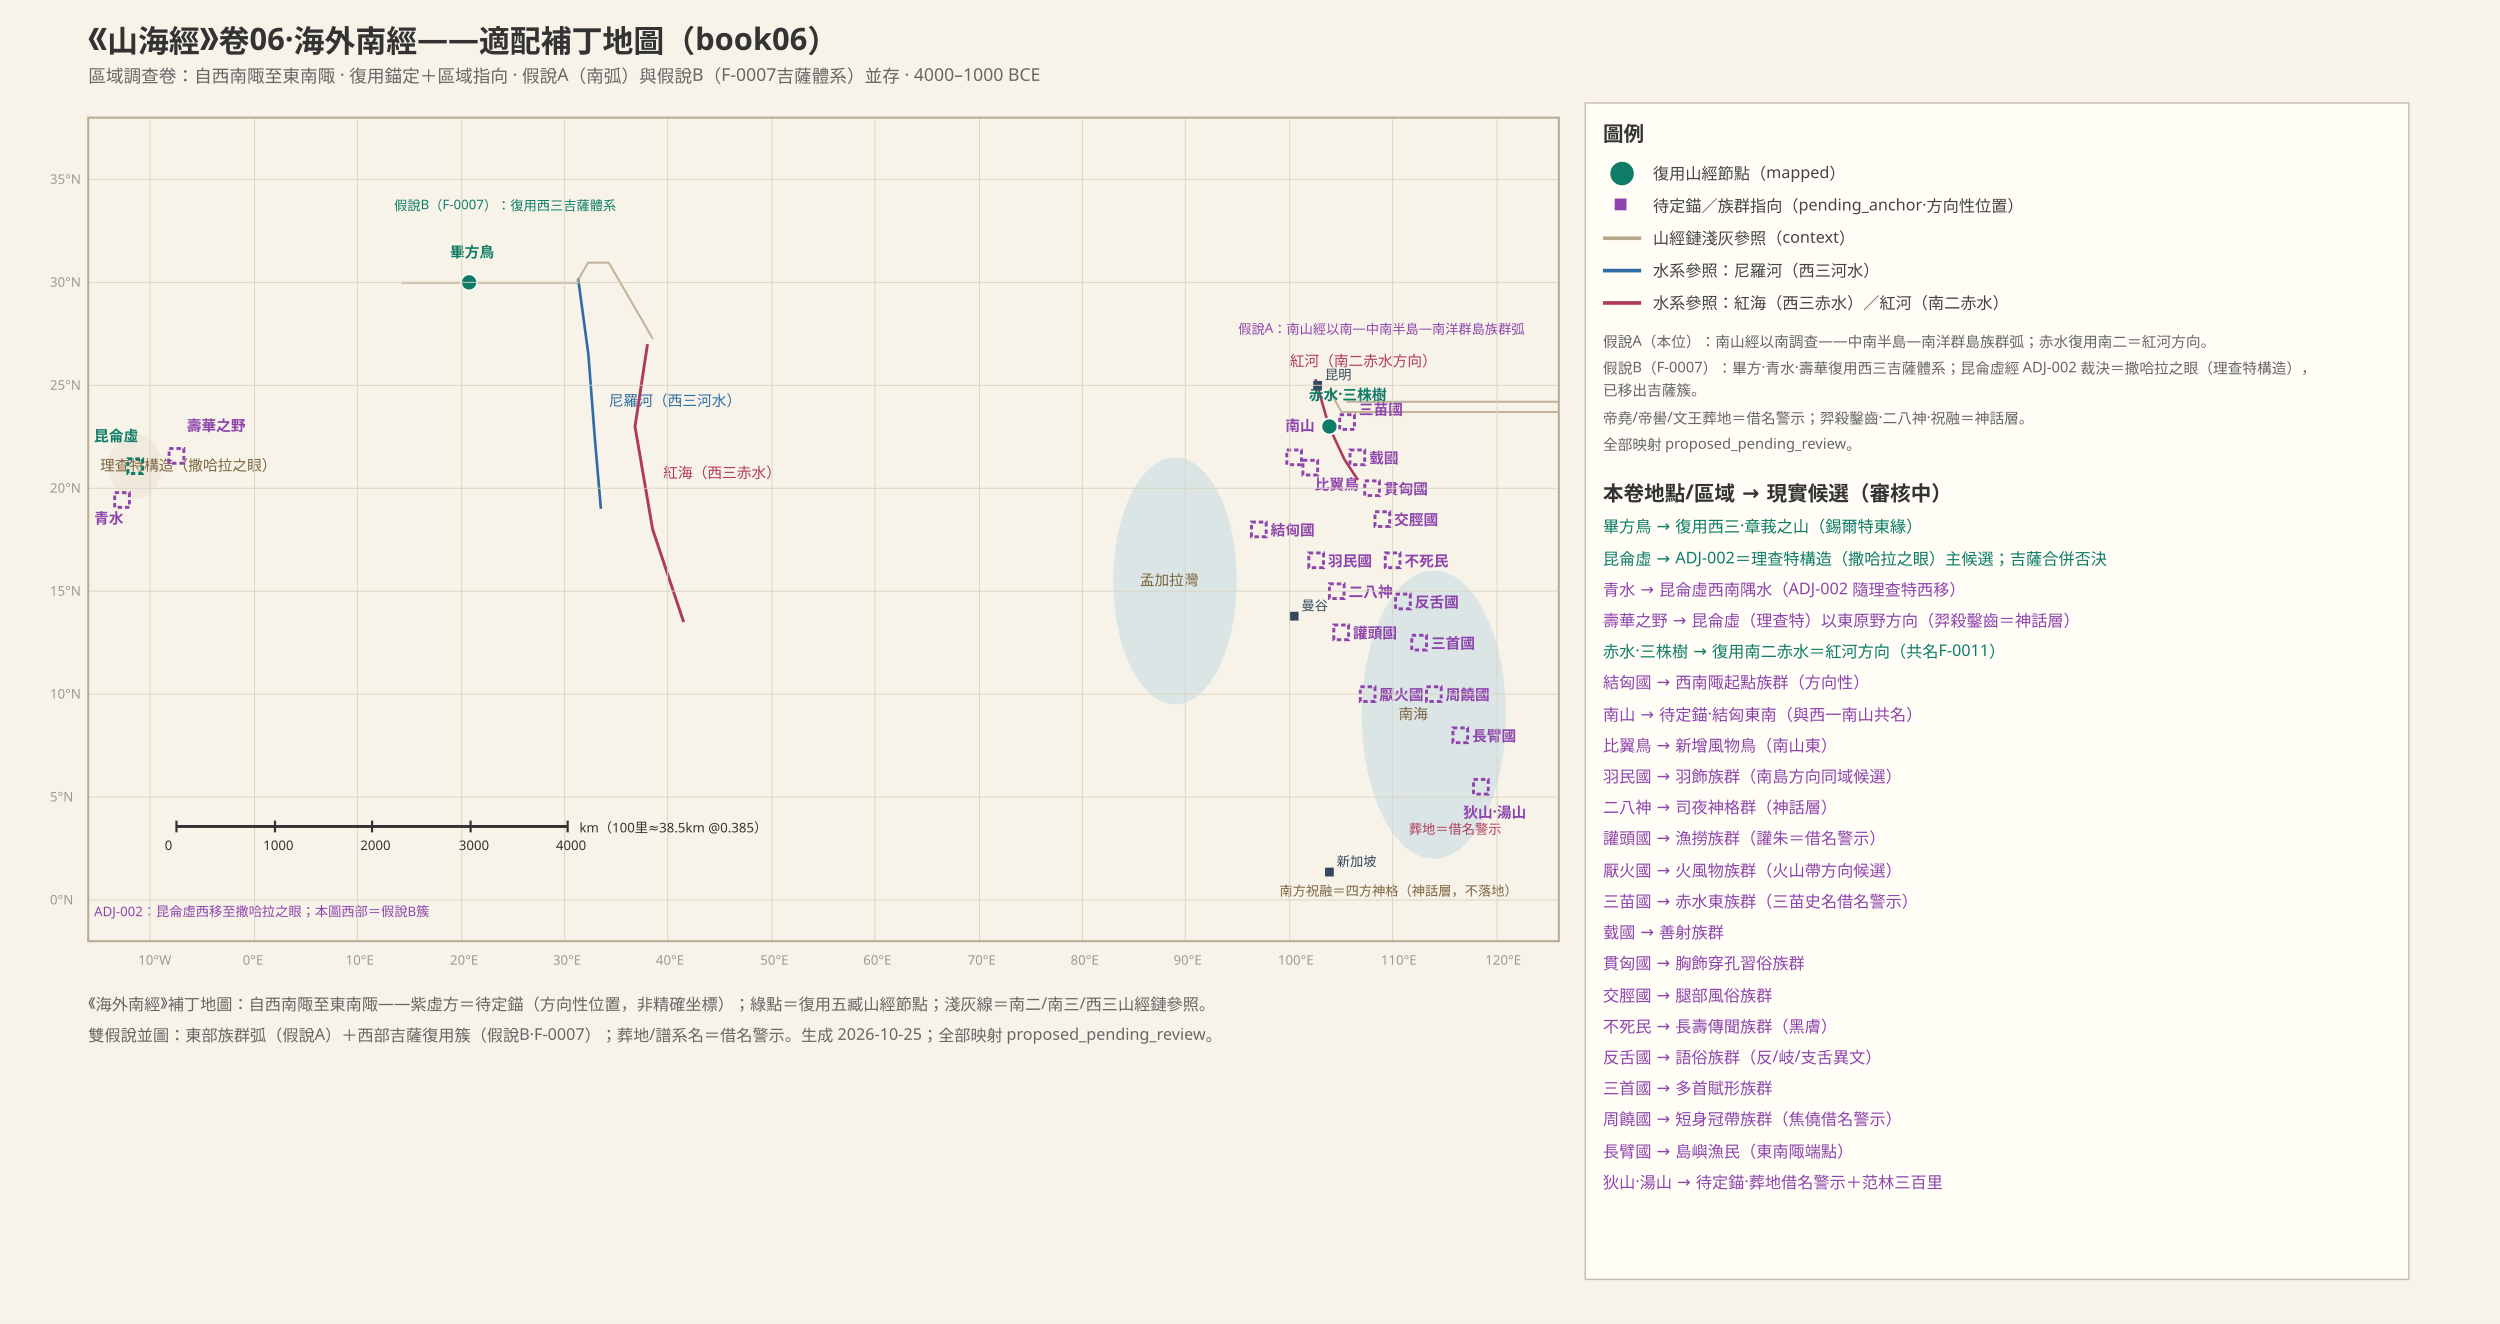
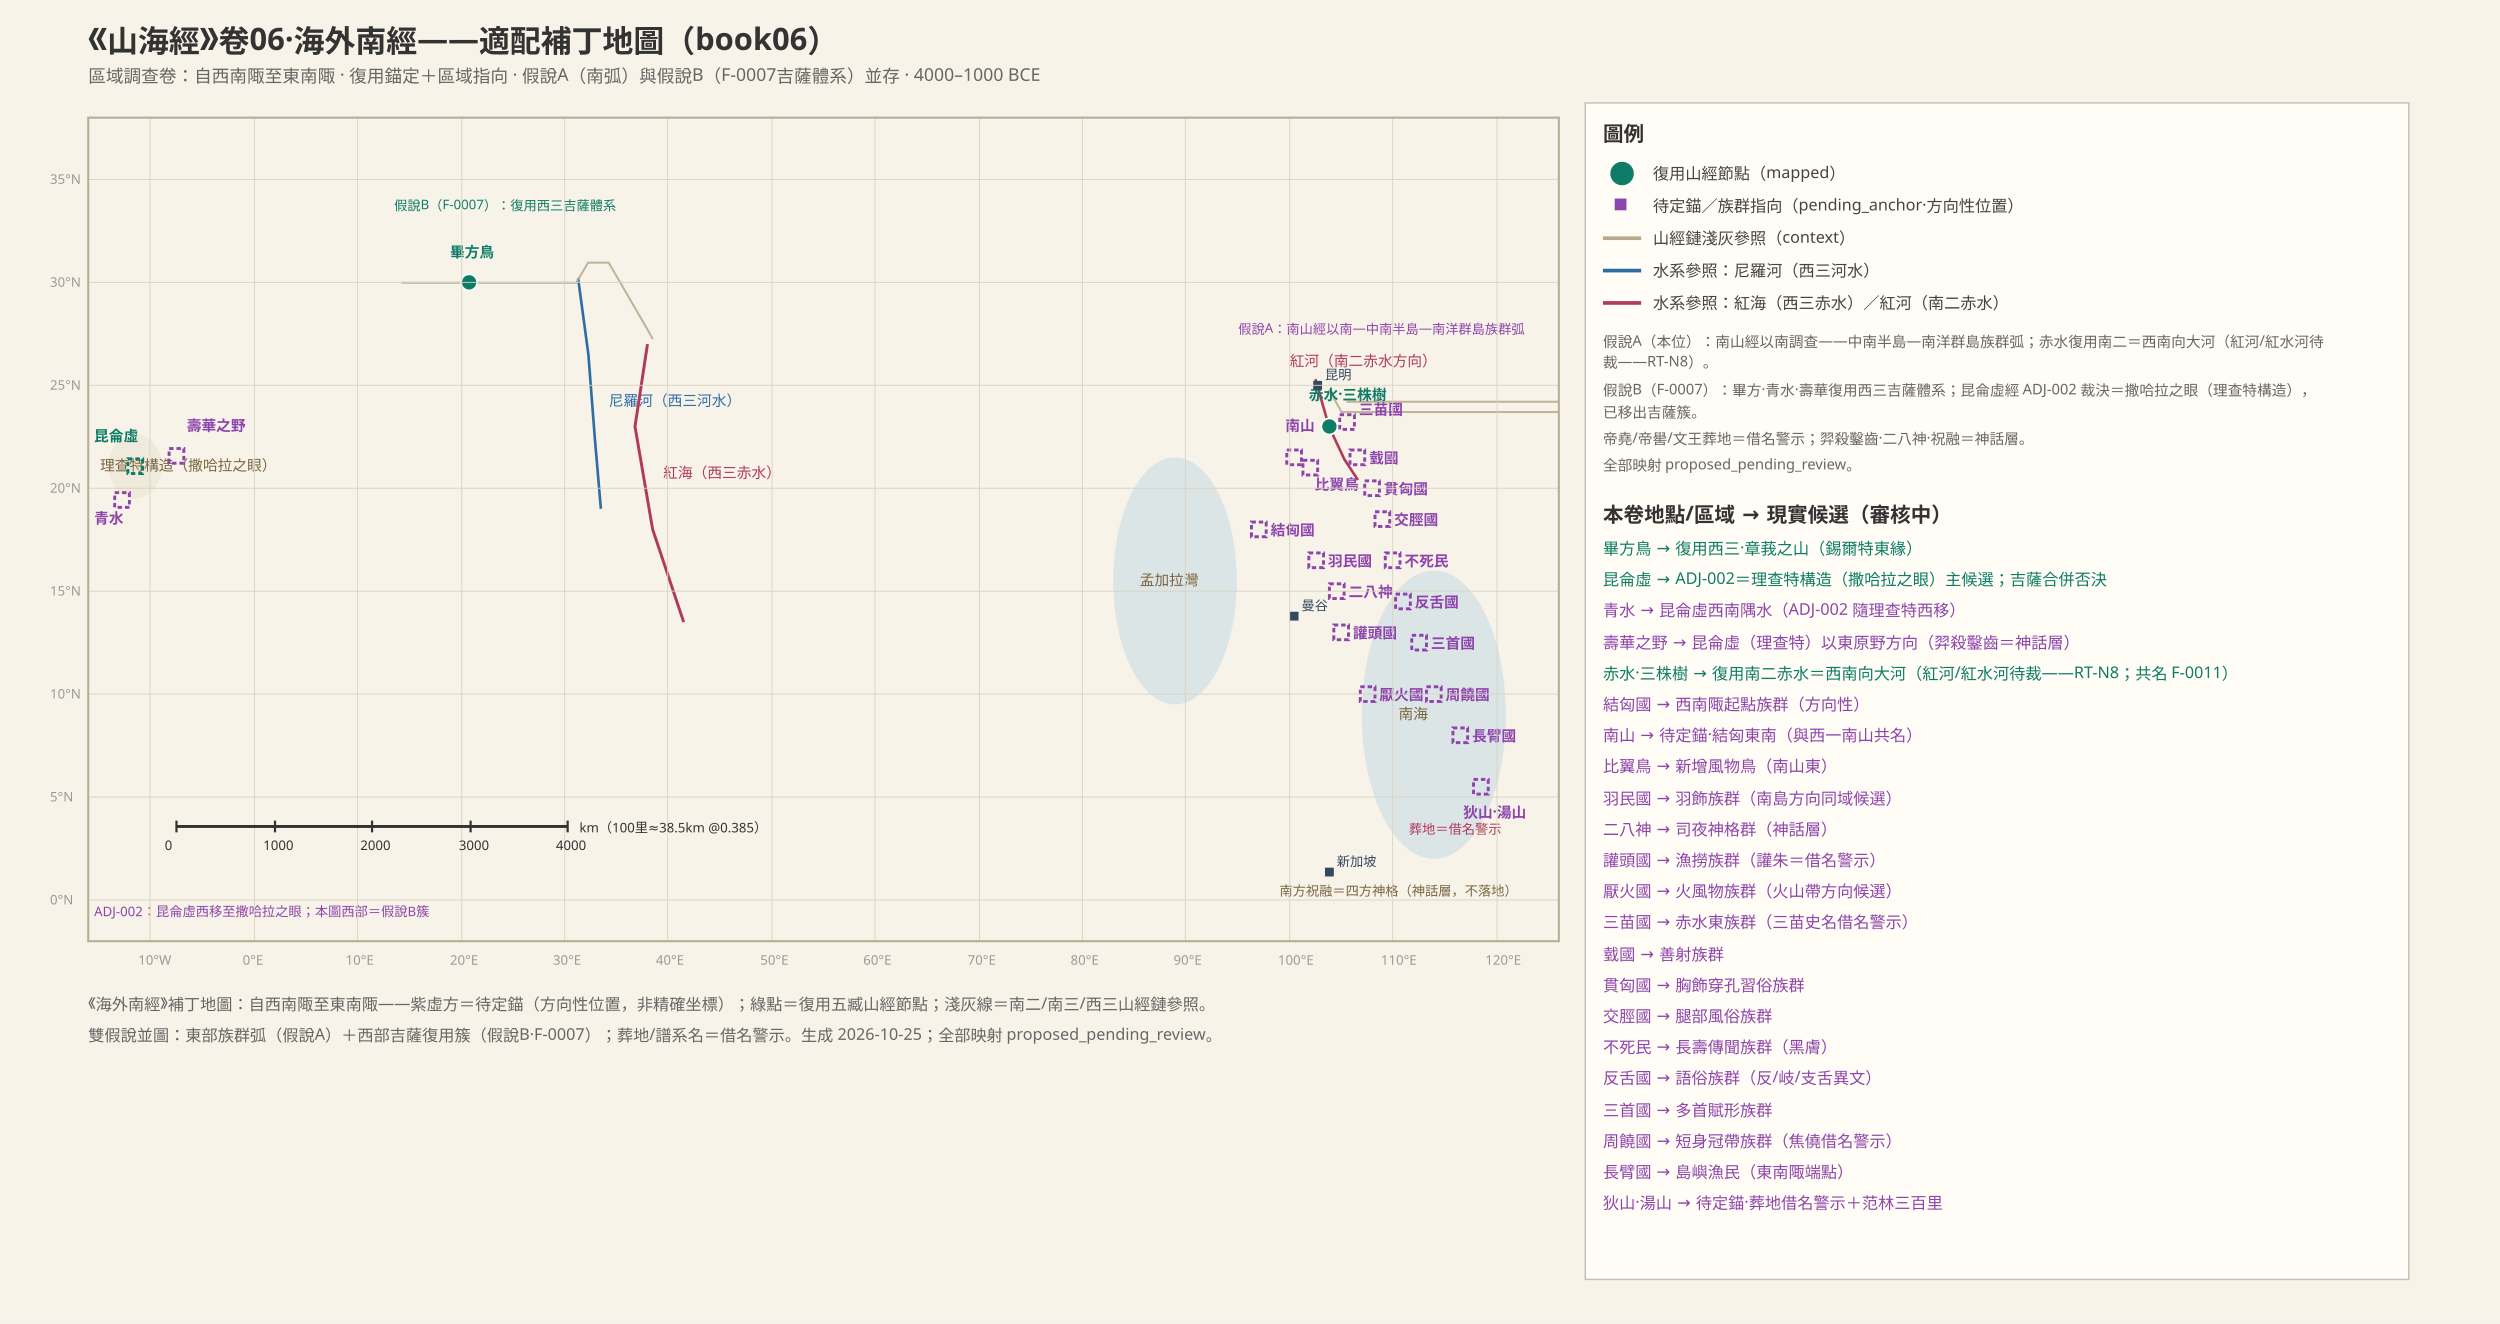
<svg xmlns="http://www.w3.org/2000/svg" width="1700" height="900" font-family="PingFang SC, Hiragino Sans GB, Microsoft YaHei, sans-serif">
  <rect width="1700" height="900" fill="#f7f3e8" />
  <clipPath id="mapclip">
    <rect x="60" y="80" width="1000" height="560" />
  </clipPath>
  <defs>
    <clipPath id="mapclip">
      <rect x="60" y="80" width="1000" height="560" />
    </clipPath>
    <pattern id="sand" width="8" height="8" patternUnits="userSpaceOnUse">
      <rect width="8" height="8" fill="#efe3c0" />
      <circle cx="2" cy="2" r="0.8" fill="#d6b96a" />
      <circle cx="6" cy="6" r="0.8" fill="#d6b96a" />
    </pattern>
  </defs>
  <text x="60" y="34" font-size="21" font-weight="bold" fill="#333">《山海經》卷06·海外南經——適配補丁地圖（book06）</text>
  <text x="60" y="56" font-size="12" fill="#666">區域調查卷：自西南陬至東南陬 · 復用錨定＋區域指向 · 假說A（南弧）與假說B（F-0007吉薩體系）並存 · 4000–1000 BCE</text>
  <g clip-path="url(#mapclip)">
    <polyline points="393.1,189.2 400.1,241.0 404.4,297.0 408.6,346.0" fill="none" stroke="#2e6da4" stroke-width="1.8" />
    <text x="414" y="276" font-size="10" fill="#2e6da4">尼羅河（西三河水）</text>
    <polyline points="440.3,234.0 431.8,290.0 443.8,360.0 464.9,423.0" fill="none" stroke="#b03a5b" stroke-width="2.0" />
    <text x="451" y="325" font-size="10" fill="#b03a5b">紅海（西三赤水）</text>
    <polyline points="894.5,257.8 903.7,290.0 914.2,312.4 923.4,326.4" fill="none" stroke="#b03a5b" stroke-width="1.8" />
    <text x="877" y="249" font-size="10" fill="#b03a5b">紅河（南二赤水方向）</text>
    <ellipse cx="975" cy="486" rx="49" ry="98" fill="#a9cce3" opacity="0.35" />
    <text x="951" y="489" font-size="10" fill="#7a6540">南海</text>
    <ellipse cx="799" cy="395" rx="42" ry="84" fill="#a9cce3" opacity="0.35" />
    <text x="775" y="398" font-size="10" fill="#7a6540">孟加拉灣</text>
    <ellipse cx="92" cy="317" rx="18" ry="22" fill="#e2d9c8" opacity="0.35" />
    <text x="68" y="320" font-size="10" fill="#7a6540">理查特構造（撒哈拉之眼）</text>
    <polyline points="903.7,264.8 912.2,280.2 921.3,280.2 930.7,280.2 940.6,280.2 951.4,280.2 964.8,280.2 978.2,280.2 991.6,280.2 1005.1,280.2 1018.5,280.2 1031.9,280.2 1042.6,280.2 1053.4,280.2 1066.8,280.2 1080.2,280.2 1093.6,280.2" fill="none" stroke="#b7a98c" stroke-width="1.4" opacity="0.85" />
    <polyline points="915.6,273.2 929.0,273.2 942.3,273.2 955.7,273.2 966.4,273.2 977.0,273.2 990.4,273.2 1003.7,273.2 1017.1,273.2 1027.8,273.2 1037.7,273.2 1053.2,273.2 1068.7,273.2" fill="none" stroke="#b7a98c" stroke-width="1.4" opacity="0.85" />
    <polyline points="443.9,230.5 438.0,220.1 430.6,207.4 422.3,193.0 413.9,178.6 408.9,178.6 399.9,178.6 391.9,192.3 381.5,192.3 370.3,192.3 364.6,192.3 354.8,192.3 341.3,192.3 332.9,192.3 327.3,192.3 319.4,192.3 310.9,192.3 305.3,192.3 299.2,192.3 293.8,192.3 283.9,192.3 275.8,192.3 273.0,192.3" fill="none" stroke="#b7a98c" stroke-width="1.4" opacity="0.85" />
    <text x="842" y="227" font-size="9" fill="#8e44ad">假說A：南山經以南—中南半島—南洋群島族群弧</text>
    <text x="268" y="143" font-size="9" fill="#0e7c66">假說B（F-0007）：復用西三吉薩體系</text>
    <text x="870" y="609" font-size="9" fill="#7a6540">南方祝融＝四方神格（神話層，不落地）</text>
    <text x="958" y="567" font-size="9" fill="#b03a5b">葬地＝借名警示</text>
    <text x="64" y="623" font-size="9" fill="#8e44ad">ADJ-002：昆侖虛西移至撒哈拉之眼；本圖西部＝假說B簇</text>
    <circle cx="319" cy="192" r="5.5" fill="#0e7c66" stroke="#fff" stroke-width="1.2" />
    <text x="306" y="175" font-size="10" font-weight="bold" fill="#0e7c66">畢方鳥</text>
    <rect x="87" y="312" width="10" height="10" fill="none" stroke="#0e7c66" stroke-width="2" stroke-dasharray="3 2" />
    <text x="64" y="300" font-size="10" font-weight="bold" fill="#0e7c66">昆侖虛</text>
    <rect x="78" y="335" width="10" height="10" fill="none" stroke="#8e44ad" stroke-width="2" stroke-dasharray="3 2" />
    <text x="64" y="356" font-size="10" font-weight="bold" fill="#8e44ad">青水</text>
    <rect x="115" y="305" width="10" height="10" fill="none" stroke="#8e44ad" stroke-width="2" stroke-dasharray="3 2" />
    <text x="127" y="293" font-size="10" font-weight="bold" fill="#8e44ad">壽華之野</text>
    <circle cx="904" cy="290" r="5.5" fill="#0e7c66" stroke="#fff" stroke-width="1.2" />
    <text x="890" y="272" font-size="10" font-weight="bold" fill="#0e7c66">赤水·三株樹</text>
    <rect x="851" y="355" width="10" height="10" fill="none" stroke="#8e44ad" stroke-width="2" stroke-dasharray="3 2" />
    <text x="864" y="364" font-size="10" font-weight="bold" fill="#8e44ad">結匈國</text>
    <rect x="875" y="306" width="10" height="10" fill="none" stroke="#8e44ad" stroke-width="2" stroke-dasharray="3 2" />
    <text x="874" y="293" font-size="10" font-weight="bold" fill="#8e44ad">南山</text>
    <rect x="886" y="313" width="10" height="10" fill="none" stroke="#8e44ad" stroke-width="2" stroke-dasharray="3 2" />
    <text x="894" y="333" font-size="10" font-weight="bold" fill="#8e44ad">比翼鳥</text>
    <rect x="890" y="376" width="10" height="10" fill="none" stroke="#8e44ad" stroke-width="2" stroke-dasharray="3 2" />
    <text x="903" y="385" font-size="10" font-weight="bold" fill="#8e44ad">羽民國</text>
    <rect x="904" y="397" width="10" height="10" fill="none" stroke="#8e44ad" stroke-width="2" stroke-dasharray="3 2" />
    <text x="917" y="406" font-size="10" font-weight="bold" fill="#8e44ad">二八神</text>
    <rect x="907" y="425" width="10" height="10" fill="none" stroke="#8e44ad" stroke-width="2" stroke-dasharray="3 2" />
    <text x="920" y="434" font-size="10" font-weight="bold" fill="#8e44ad">讙頭國</text>
    <rect x="925" y="467" width="10" height="10" fill="none" stroke="#8e44ad" stroke-width="2" stroke-dasharray="3 2" />
    <text x="938" y="476" font-size="10" font-weight="bold" fill="#8e44ad">厭火國</text>
    <rect x="911" y="282" width="10" height="10" fill="none" stroke="#8e44ad" stroke-width="2" stroke-dasharray="3 2" />
    <text x="924" y="282" font-size="10" font-weight="bold" fill="#8e44ad">三苗國</text>
    <rect x="918" y="306" width="10" height="10" fill="none" stroke="#8e44ad" stroke-width="2" stroke-dasharray="3 2" />
    <text x="931" y="315" font-size="10" font-weight="bold" fill="#8e44ad">臷國</text>
    <rect x="928" y="327" width="10" height="10" fill="none" stroke="#8e44ad" stroke-width="2" stroke-dasharray="3 2" />
    <text x="941" y="336" font-size="10" font-weight="bold" fill="#8e44ad">貫匈國</text>
    <rect x="935" y="348" width="10" height="10" fill="none" stroke="#8e44ad" stroke-width="2" stroke-dasharray="3 2" />
    <text x="948" y="357" font-size="10" font-weight="bold" fill="#8e44ad">交脛國</text>
    <rect x="942" y="376" width="10" height="10" fill="none" stroke="#8e44ad" stroke-width="2" stroke-dasharray="3 2" />
    <text x="955" y="385" font-size="10" font-weight="bold" fill="#8e44ad">不死民</text>
    <rect x="949" y="404" width="10" height="10" fill="none" stroke="#8e44ad" stroke-width="2" stroke-dasharray="3 2" />
    <text x="962" y="413" font-size="10" font-weight="bold" fill="#8e44ad">反舌國</text>
    <rect x="960" y="432" width="10" height="10" fill="none" stroke="#8e44ad" stroke-width="2" stroke-dasharray="3 2" />
    <text x="973" y="441" font-size="10" font-weight="bold" fill="#8e44ad">三首國</text>
    <rect x="970" y="467" width="10" height="10" fill="none" stroke="#8e44ad" stroke-width="2" stroke-dasharray="3 2" />
    <text x="983" y="476" font-size="10" font-weight="bold" fill="#8e44ad">周饒國</text>
    <rect x="988" y="495" width="10" height="10" fill="none" stroke="#8e44ad" stroke-width="2" stroke-dasharray="3 2" />
    <text x="1001" y="504" font-size="10" font-weight="bold" fill="#8e44ad">長臂國</text>
    <rect x="1002" y="530" width="10" height="10" fill="none" stroke="#8e44ad" stroke-width="2" stroke-dasharray="3 2" />
    <text x="995" y="556" font-size="10" font-weight="bold" fill="#8e44ad">狄山·湯山</text>
    <rect x="893" y="259" width="6" height="6" fill="#34495e" />
    <text x="901" y="258" font-size="9" fill="#34495e">昆明</text>
    <rect x="877" y="416" width="6" height="6" fill="#34495e" />
    <text x="885" y="415" font-size="9" fill="#34495e">曼谷</text>
    <rect x="901" y="590" width="6" height="6" fill="#34495e" />
    <text x="909" y="589" font-size="9" fill="#34495e">新加坡</text>
  </g>
  <line x1="102" y1="640" x2="102" y2="80" stroke="#d9d2c0" stroke-width="0.6" />
  <text x="94" y="656" font-size="9" fill="#999">10°W</text>
  <line x1="173" y1="640" x2="173" y2="80" stroke="#d9d2c0" stroke-width="0.6" />
  <text x="165" y="656" font-size="9" fill="#999">0°E</text>
  <line x1="243" y1="640" x2="243" y2="80" stroke="#d9d2c0" stroke-width="0.6" />
  <text x="235" y="656" font-size="9" fill="#999">10°E</text>
  <line x1="314" y1="640" x2="314" y2="80" stroke="#d9d2c0" stroke-width="0.6" />
  <text x="306" y="656" font-size="9" fill="#999">20°E</text>
  <line x1="384" y1="640" x2="384" y2="80" stroke="#d9d2c0" stroke-width="0.6" />
  <text x="376" y="656" font-size="9" fill="#999">30°E</text>
  <line x1="454" y1="640" x2="454" y2="80" stroke="#d9d2c0" stroke-width="0.6" />
  <text x="446" y="656" font-size="9" fill="#999">40°E</text>
  <line x1="525" y1="640" x2="525" y2="80" stroke="#d9d2c0" stroke-width="0.6" />
  <text x="517" y="656" font-size="9" fill="#999">50°E</text>
  <line x1="595" y1="640" x2="595" y2="80" stroke="#d9d2c0" stroke-width="0.6" />
  <text x="587" y="656" font-size="9" fill="#999">60°E</text>
  <line x1="666" y1="640" x2="666" y2="80" stroke="#d9d2c0" stroke-width="0.6" />
  <text x="658" y="656" font-size="9" fill="#999">70°E</text>
  <line x1="736" y1="640" x2="736" y2="80" stroke="#d9d2c0" stroke-width="0.6" />
  <text x="728" y="656" font-size="9" fill="#999">80°E</text>
  <line x1="806" y1="640" x2="806" y2="80" stroke="#d9d2c0" stroke-width="0.6" />
  <text x="798" y="656" font-size="9" fill="#999">90°E</text>
  <line x1="877" y1="640" x2="877" y2="80" stroke="#d9d2c0" stroke-width="0.6" />
  <text x="869" y="656" font-size="9" fill="#999">100°E</text>
  <line x1="947" y1="640" x2="947" y2="80" stroke="#d9d2c0" stroke-width="0.6" />
  <text x="939" y="656" font-size="9" fill="#999">110°E</text>
  <line x1="1018" y1="640" x2="1018" y2="80" stroke="#d9d2c0" stroke-width="0.6" />
  <text x="1010" y="656" font-size="9" fill="#999">120°E</text>
  <line x1="60" y1="612" x2="1060" y2="612" stroke="#d9d2c0" stroke-width="0.6" />
  <text x="34" y="615" font-size="9" fill="#999">0°N</text>
  <line x1="60" y1="542" x2="1060" y2="542" stroke="#d9d2c0" stroke-width="0.6" />
  <text x="34" y="545" font-size="9" fill="#999">5°N</text>
  <line x1="60" y1="472" x2="1060" y2="472" stroke="#d9d2c0" stroke-width="0.6" />
  <text x="34" y="475" font-size="9" fill="#999">10°N</text>
  <line x1="60" y1="402" x2="1060" y2="402" stroke="#d9d2c0" stroke-width="0.6" />
  <text x="34" y="405" font-size="9" fill="#999">15°N</text>
  <line x1="60" y1="332" x2="1060" y2="332" stroke="#d9d2c0" stroke-width="0.6" />
  <text x="34" y="335" font-size="9" fill="#999">20°N</text>
  <line x1="60" y1="262" x2="1060" y2="262" stroke="#d9d2c0" stroke-width="0.6" />
  <text x="34" y="265" font-size="9" fill="#999">25°N</text>
  <line x1="60" y1="192" x2="1060" y2="192" stroke="#d9d2c0" stroke-width="0.6" />
  <text x="34" y="195" font-size="9" fill="#999">30°N</text>
  <line x1="60" y1="122" x2="1060" y2="122" stroke="#d9d2c0" stroke-width="0.6" />
  <text x="34" y="125" font-size="9" fill="#999">35°N</text>
  <rect x="60" y="80" width="1000" height="560" fill="none" stroke="#b8ad92" stroke-width="1.4" />
  <line x1="120" y1="562" x2="386" y2="562" stroke="#333" stroke-width="2" />
  <line x1="120" y1="558" x2="120" y2="566" stroke="#333" stroke-width="1.5" />
  <text x="112" y="578" font-size="9" fill="#333">0</text>
  <line x1="187" y1="558" x2="187" y2="566" stroke="#333" stroke-width="1.5" />
  <text x="179" y="578" font-size="9" fill="#333">1000</text>
  <line x1="253" y1="558" x2="253" y2="566" stroke="#333" stroke-width="1.5" />
  <text x="245" y="578" font-size="9" fill="#333">2000</text>
  <line x1="320" y1="558" x2="320" y2="566" stroke="#333" stroke-width="1.5" />
  <text x="312" y="578" font-size="9" fill="#333">3000</text>
  <line x1="386" y1="558" x2="386" y2="566" stroke="#333" stroke-width="1.5" />
  <text x="378" y="578" font-size="9" fill="#333">4000</text>
  <text x="394" y="566" font-size="9" fill="#333">km（100里≈38.5km @0.385）</text>
  <rect x="1078" y="70" width="560" height="800" fill="#fffdf5" stroke="#cbb" />
  <text x="1090" y="96" font-size="14" font-weight="bold" fill="#333">圖例</text>
  <circle cx="1103" cy="118" r="8" fill="#0e7c66" />
  <text x="1124" y="122" font-size="11" fill="#444">復用山經節點（mapped）</text>
  <rect x="1098" y="135" width="8" height="8" fill="#8e44ad" />
  <text x="1124" y="144" font-size="11" fill="#444">待定錨／族群指向（pending_anchor·方向性位置）</text>
  <line x1="1090" y1="162" x2="1116" y2="162" stroke="#b7a98c" stroke-width="2.5" />
  <text x="1124" y="166" font-size="11" fill="#444">山經鏈淺灰參照（context）</text>
  <line x1="1090" y1="184" x2="1116" y2="184" stroke="#2e6da4" stroke-width="2.5" />
  <text x="1124" y="188" font-size="11" fill="#444">水系參照：尼羅河（西三河水）</text>
  <line x1="1090" y1="206" x2="1116" y2="206" stroke="#b03a5b" stroke-width="2.5" />
  <text x="1124" y="210" font-size="11" fill="#444">水系參照：紅海（西三赤水）／紅河（南二赤水）</text>
-   <text x="1090" y="236" font-size="10" fill="#666">假說A（本位）：南山經以南調查——中南半島—南洋群島族群弧；赤水復用南二＝紅河方向。</text>
-   <text x="1090" y="254" font-size="10" fill="#666">假說B（F-0007）：畢方·青水·壽華復用西三吉薩體系；昆侖虛經 ADJ-002 裁決＝撒哈拉之眼（理查特構造），</text>
-   <text x="1090" y="269" font-size="10" fill="#666">已移出吉薩簇。</text>
-   <text x="1090" y="288" font-size="10" fill="#666">帝堯/帝嚳/文王葬地＝借名警示；羿殺鑿齒·二八神·祝融＝神話層。</text>
-   <text x="1090" y="306" font-size="10" fill="#666">全部映射 proposed_pending_review。</text>
-   <text x="1090" y="340.5" font-size="14" font-weight="bold" fill="#333">本卷地點/區域 → 現實候選（審核中）</text>
-   <text x="1090" y="362" font-size="11" fill="#0e7c66">畢方鳥 → 復用西三·章莪之山（錫爾特東緣）</text>
-   <text x="1090" y="384" font-size="11" fill="#0e7c66">昆侖虛 → ADJ-002＝理查特構造（撒哈拉之眼）主候選；吉薩合併否決</text>
-   <text x="1090" y="405" font-size="11" fill="#8e44ad">青水 → 昆侖虛西南隅水（ADJ-002 隨理查特西移）</text>
-   <text x="1090" y="426" font-size="11" fill="#8e44ad">壽華之野 → 昆侖虛（理查特）以東原野方向（羿殺鑿齒＝神話層）</text>
-   <text x="1090" y="447" font-size="11" fill="#0e7c66">赤水·三株樹 → 復用南二赤水＝紅河方向（共名F-0011）</text>
-   <text x="1090" y="468" font-size="11" fill="#8e44ad">結匈國 → 西南陬起點族群（方向性）</text>
-   <text x="1090" y="490" font-size="11" fill="#8e44ad">南山 → 待定錨·結匈東南（與西一南山共名）</text>
-   <text x="1090" y="511" font-size="11" fill="#8e44ad">比翼鳥 → 新增風物鳥（南山東）</text>
-   <text x="1090" y="532" font-size="11" fill="#8e44ad">羽民國 → 羽飾族群（南島方向同域候選）</text>
-   <text x="1090" y="553" font-size="11" fill="#8e44ad">二八神 → 司夜神格群（神話層）</text>
-   <text x="1090" y="574" font-size="11" fill="#8e44ad">讙頭國 → 漁撈族群（讙朱＝借名警示）</text>
-   <text x="1090" y="596" font-size="11" fill="#8e44ad">厭火國 → 火風物族群（火山帶方向候選）</text>
-   <text x="1090" y="617" font-size="11" fill="#8e44ad">三苗國 → 赤水東族群（三苗史名借名警示）</text>
-   <text x="1090" y="638" font-size="11" fill="#8e44ad">臷國 → 善射族群</text>
-   <text x="1090" y="659" font-size="11" fill="#8e44ad">貫匈國 → 胸飾穿孔習俗族群</text>
-   <text x="1090" y="681" font-size="11" fill="#8e44ad">交脛國 → 腿部風俗族群</text>
-   <text x="1090" y="702" font-size="11" fill="#8e44ad">不死民 → 長壽傳聞族群（黑膚）</text>
-   <text x="1090" y="723" font-size="11" fill="#8e44ad">反舌國 → 語俗族群（反/岐/支舌異文）</text>
-   <text x="1090" y="744" font-size="11" fill="#8e44ad">三首國 → 多首賦形族群</text>
-   <text x="1090" y="765" font-size="11" fill="#8e44ad">周饒國 → 短身冠帶族群（焦僥借名警示）</text>
-   <text x="1090" y="787" font-size="11" fill="#8e44ad">長臂國 → 島嶼漁民（東南陬端點）</text>
-   <text x="1090" y="808" font-size="11" fill="#8e44ad">狄山·湯山 → 待定錨·葬地借名警示＋范林三百里</text>
+   <text x="1090" y="236" font-size="10" fill="#666">假說A（本位）：南山經以南調查——中南半島—南洋群島族群弧；赤水復用南二＝西南向大河（紅河/紅水河待</text>
+   <text x="1090" y="250" font-size="10" fill="#666">裁——RT-N8）。</text>
+   <text x="1090" y="269" font-size="10" fill="#666">假說B（F-0007）：畢方·青水·壽華復用西三吉薩體系；昆侖虛經 ADJ-002 裁決＝撒哈拉之眼（理查特構造），</text>
+   <text x="1090" y="284" font-size="10" fill="#666">已移出吉薩簇。</text>
+   <text x="1090" y="302" font-size="10" fill="#666">帝堯/帝嚳/文王葬地＝借名警示；羿殺鑿齒·二八神·祝融＝神話層。</text>
+   <text x="1090" y="320" font-size="10" fill="#666">全部映射 proposed_pending_review。</text>
+   <text x="1090" y="355.0" font-size="14" font-weight="bold" fill="#333">本卷地點/區域 → 現實候選（審核中）</text>
+   <text x="1090" y="377" font-size="11" fill="#0e7c66">畢方鳥 → 復用西三·章莪之山（錫爾特東緣）</text>
+   <text x="1090" y="398" font-size="11" fill="#0e7c66">昆侖虛 → ADJ-002＝理查特構造（撒哈拉之眼）主候選；吉薩合併否決</text>
+   <text x="1090" y="419" font-size="11" fill="#8e44ad">青水 → 昆侖虛西南隅水（ADJ-002 隨理查特西移）</text>
+   <text x="1090" y="441" font-size="11" fill="#8e44ad">壽華之野 → 昆侖虛（理查特）以東原野方向（羿殺鑿齒＝神話層）</text>
+   <text x="1090" y="462" font-size="11" fill="#0e7c66">赤水·三株樹 → 復用南二赤水＝西南向大河（紅河/紅水河待裁——RT-N8；共名 F-0011）</text>
+   <text x="1090" y="483" font-size="11" fill="#8e44ad">結匈國 → 西南陬起點族群（方向性）</text>
+   <text x="1090" y="504" font-size="11" fill="#8e44ad">南山 → 待定錨·結匈東南（與西一南山共名）</text>
+   <text x="1090" y="525" font-size="11" fill="#8e44ad">比翼鳥 → 新增風物鳥（南山東）</text>
+   <text x="1090" y="547" font-size="11" fill="#8e44ad">羽民國 → 羽飾族群（南島方向同域候選）</text>
+   <text x="1090" y="568" font-size="11" fill="#8e44ad">二八神 → 司夜神格群（神話層）</text>
+   <text x="1090" y="589" font-size="11" fill="#8e44ad">讙頭國 → 漁撈族群（讙朱＝借名警示）</text>
+   <text x="1090" y="610" font-size="11" fill="#8e44ad">厭火國 → 火風物族群（火山帶方向候選）</text>
+   <text x="1090" y="631" font-size="11" fill="#8e44ad">三苗國 → 赤水東族群（三苗史名借名警示）</text>
+   <text x="1090" y="653" font-size="11" fill="#8e44ad">臷國 → 善射族群</text>
+   <text x="1090" y="674" font-size="11" fill="#8e44ad">貫匈國 → 胸飾穿孔習俗族群</text>
+   <text x="1090" y="695" font-size="11" fill="#8e44ad">交脛國 → 腿部風俗族群</text>
+   <text x="1090" y="716" font-size="11" fill="#8e44ad">不死民 → 長壽傳聞族群（黑膚）</text>
+   <text x="1090" y="737" font-size="11" fill="#8e44ad">反舌國 → 語俗族群（反/岐/支舌異文）</text>
+   <text x="1090" y="759" font-size="11" fill="#8e44ad">三首國 → 多首賦形族群</text>
+   <text x="1090" y="780" font-size="11" fill="#8e44ad">周饒國 → 短身冠帶族群（焦僥借名警示）</text>
+   <text x="1090" y="801" font-size="11" fill="#8e44ad">長臂國 → 島嶼漁民（東南陬端點）</text>
+   <text x="1090" y="822" font-size="11" fill="#8e44ad">狄山·湯山 → 待定錨·葬地借名警示＋范林三百里</text>
  <text x="60" y="686" font-size="11" fill="#666">《海外南經》補丁地圖：自西南陬至東南陬——紫虛方＝待定錨（方向性位置，非精確坐標）；綠點＝復用五臧山經節點；淺灰線＝南二/南三/西三山經鏈參照。</text>
  <text x="60" y="708" font-size="11" fill="#666">雙假說並圖：東部族群弧（假說A）＋西部吉薩復用簇（假說B·F-0007）；葬地/譜系名＝借名警示。生成 2026-10-25；全部映射 proposed_pending_review。</text>
</svg>
